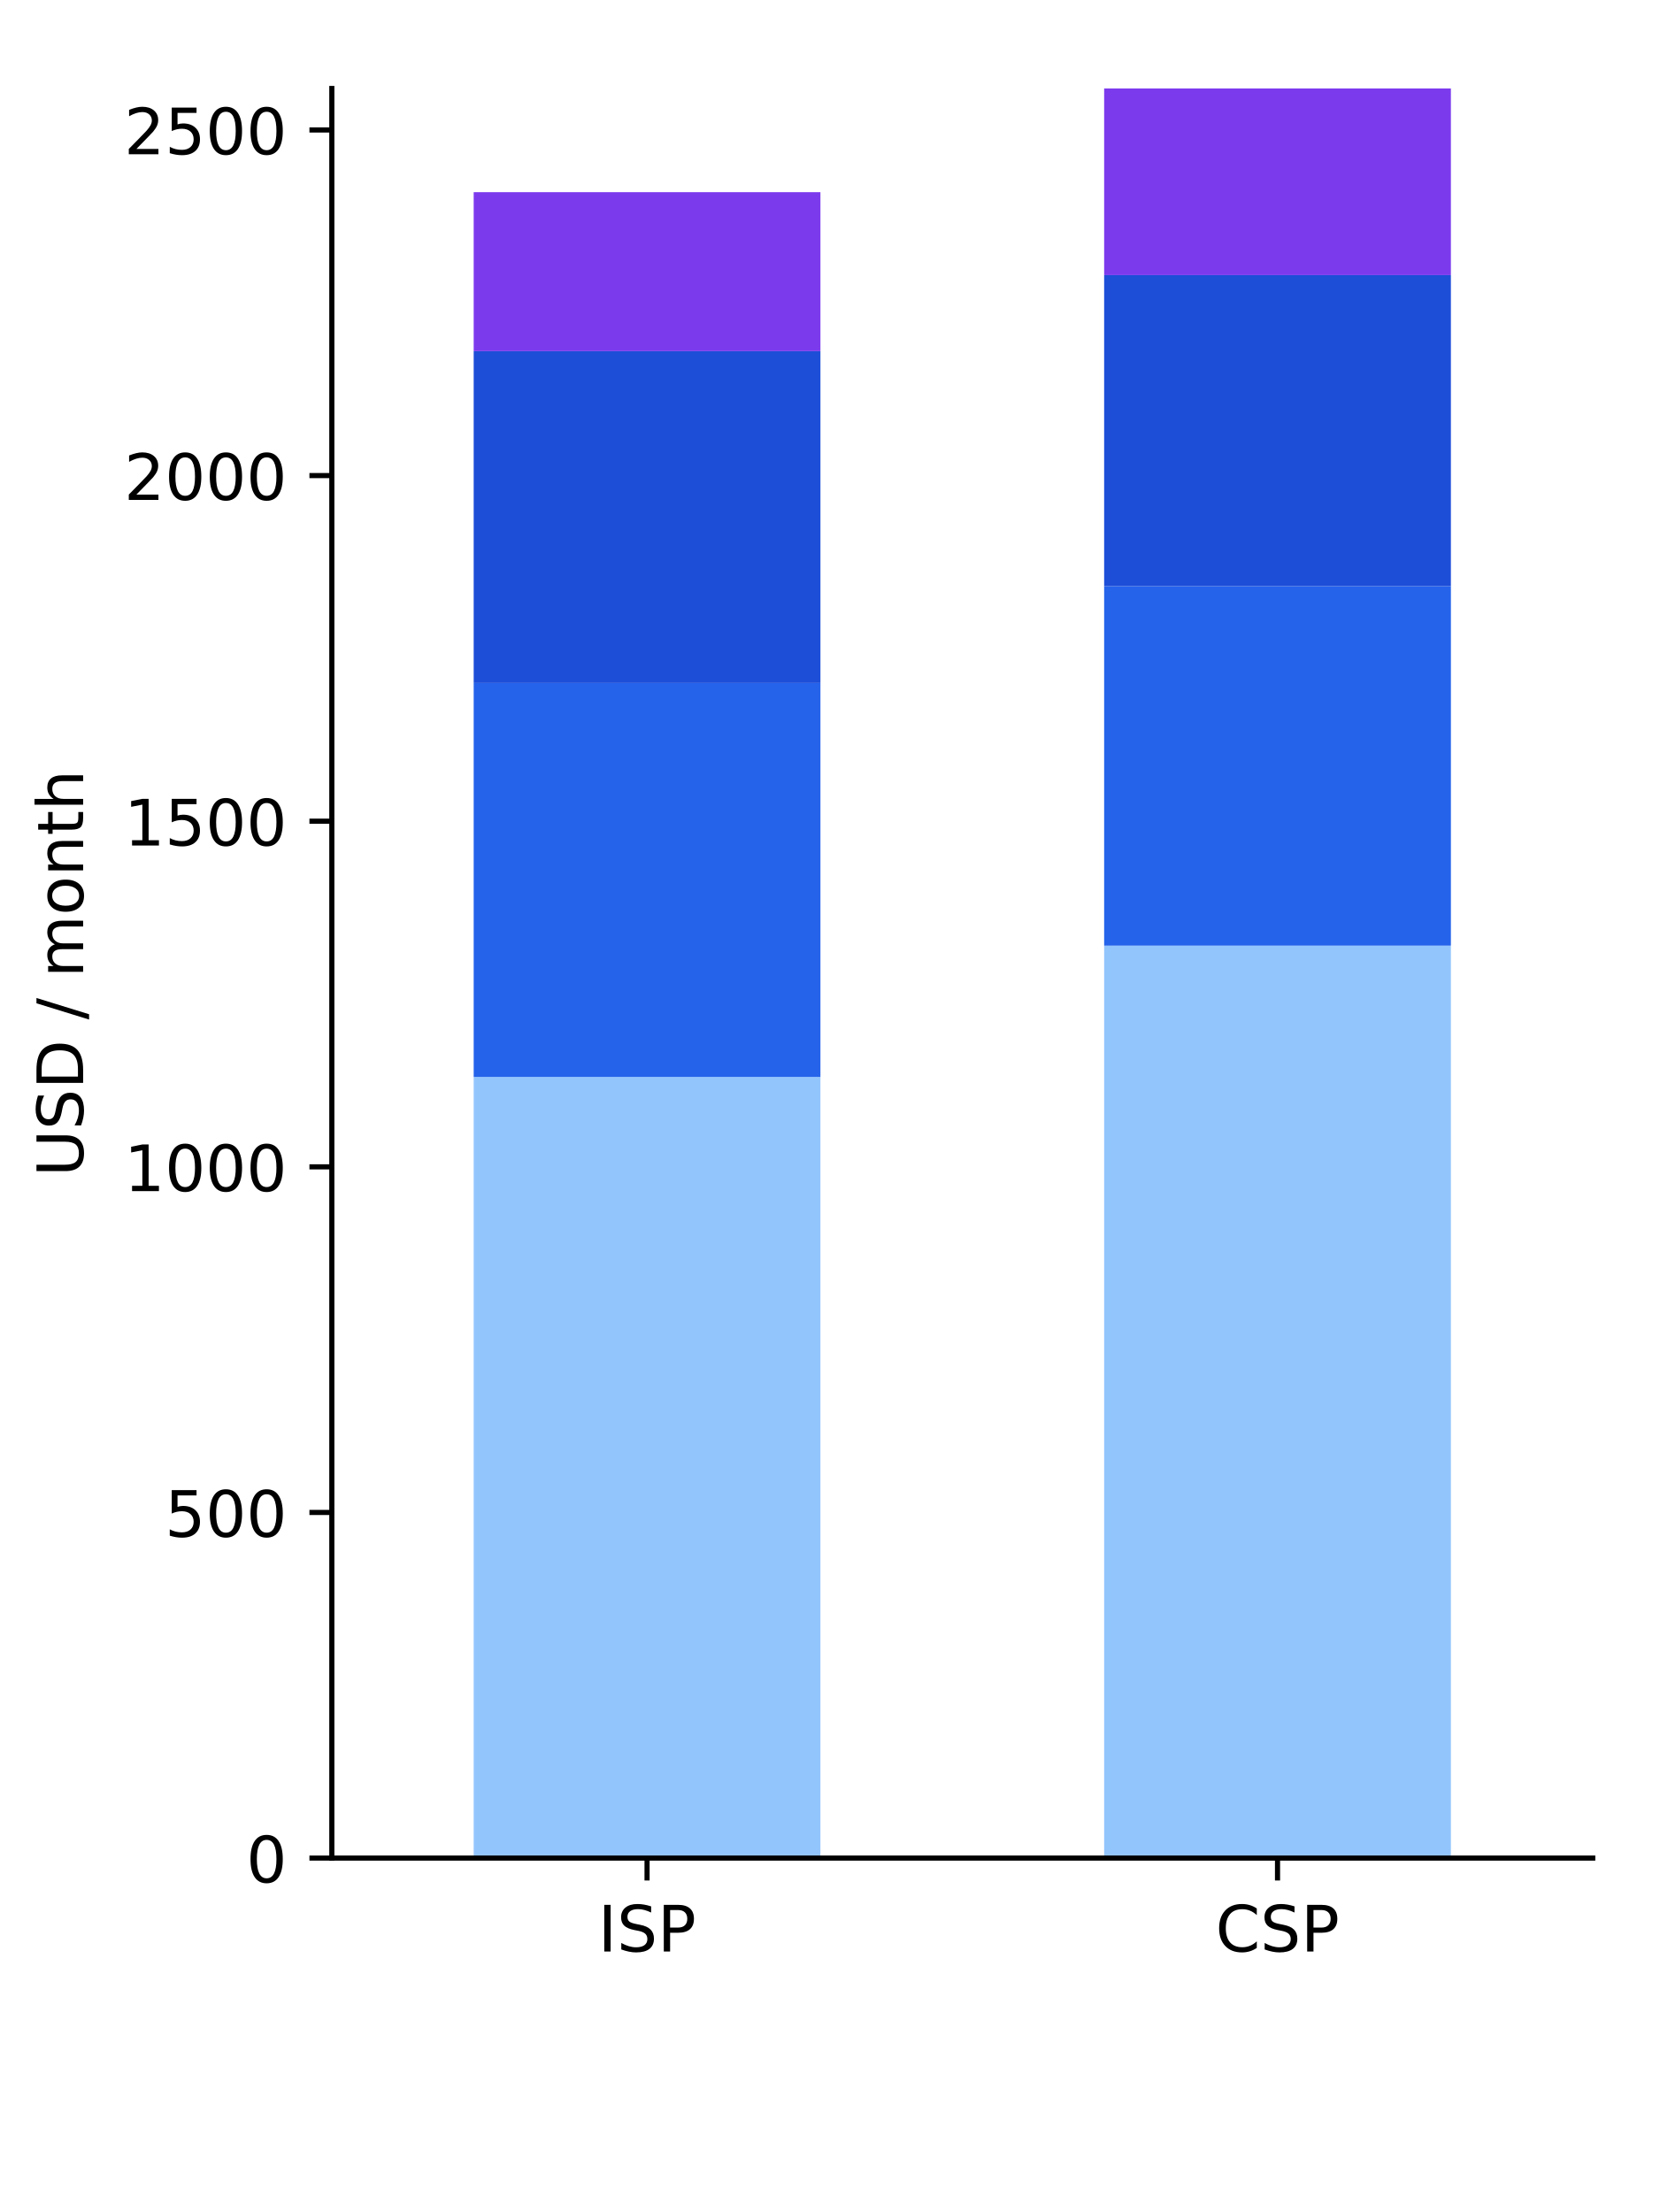
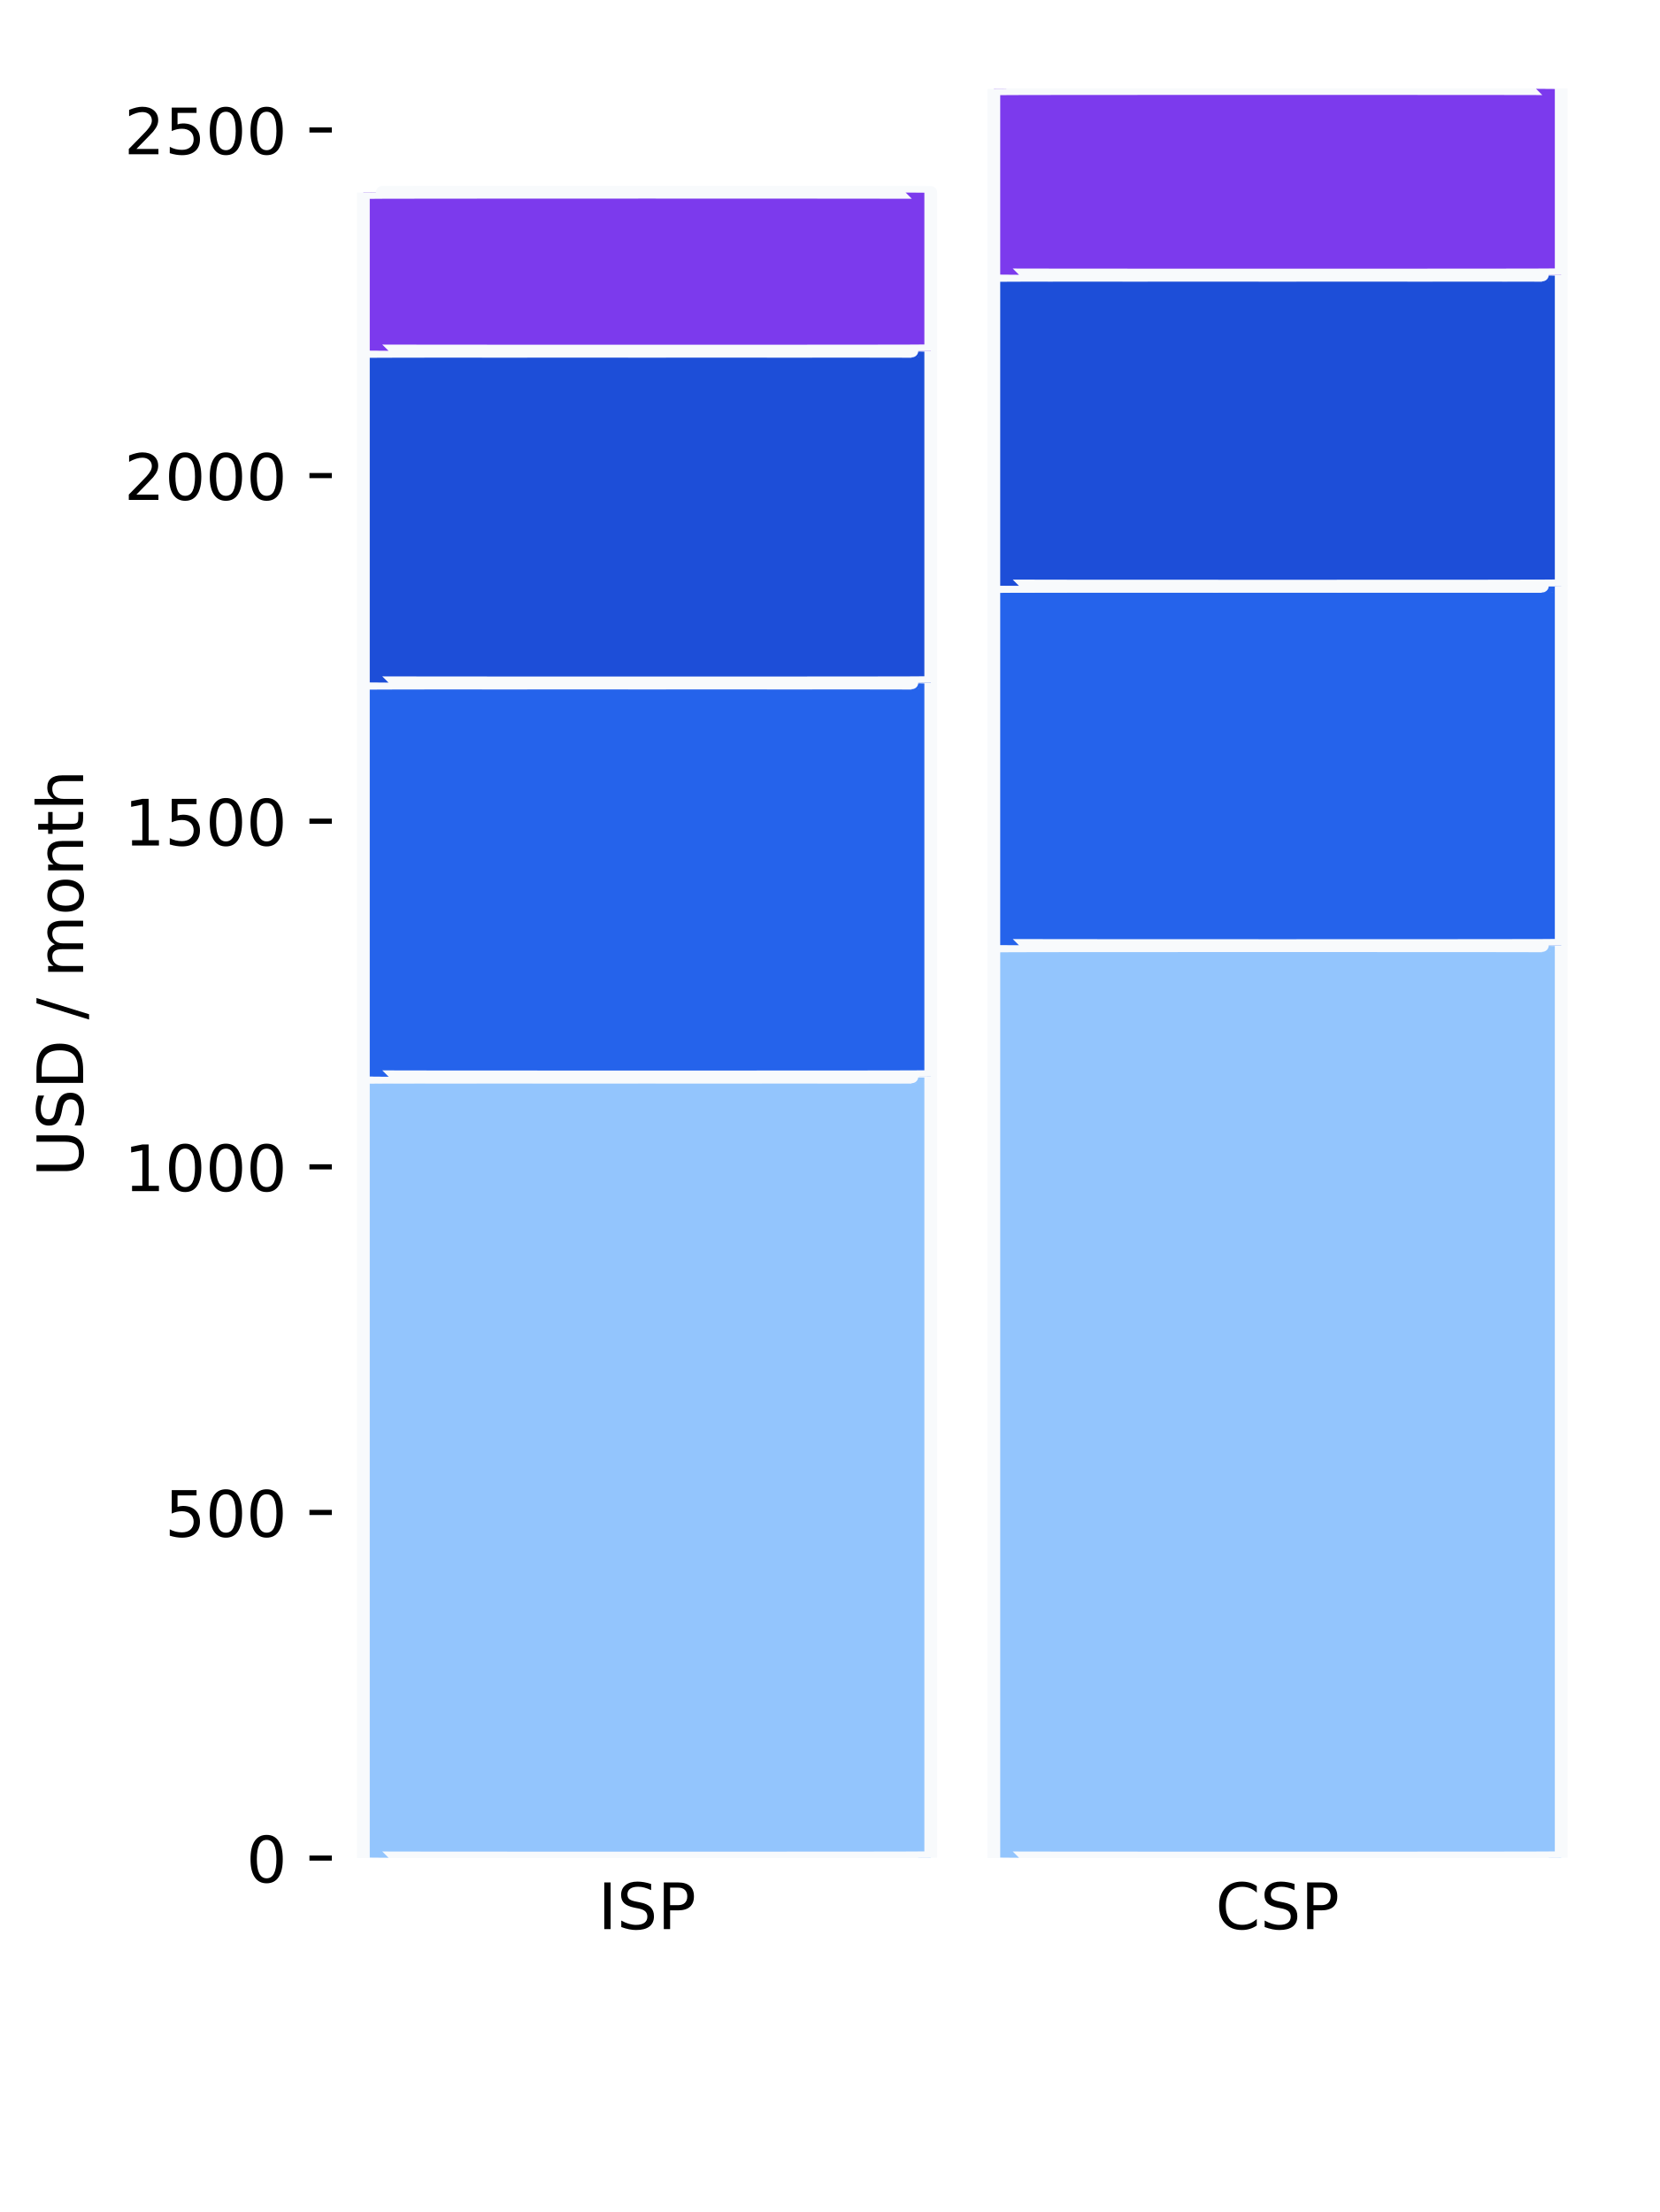
<svg xmlns="http://www.w3.org/2000/svg" xmlns:xlink="http://www.w3.org/1999/xlink" width="259.2pt" height="345.6pt" viewBox="0 0 259.2 345.6" version="1.1">
  <defs>
    <style type="text/css">*{stroke-linejoin: round; stroke-linecap: butt}</style>
  </defs>
  <g id="figure_1">
    <g id="patch_1">
      <path d="M 0 345.6  L 259.2 345.6  L 259.2 0  L 0 0  L 0 345.6  z " style="fill: none; opacity: 0" />
    </g>
    <g id="axes_1">
      <g id="patch_2">
        <path d="M 51.84 290.304  L 248.832 290.304  L 248.832 13.824  L 51.84 13.824  L 51.84 290.304  z " style="fill: none" />
      </g>
      <g id="patch_3">
-         <path d="M 74.002 290.304  L 128.174 290.304  L 128.174 168.264  L 74.002 168.264  z " clip-path="url(#p1c3a4c0d71)" style="fill: #93c5fd" />
+         <path d="M 104.043 290.304  L 98.133 290.304  Q 145.411 290.304 145.411 290.252  L 145.411 168.316  Q 145.411 168.264 98.133 168.264  L 104.043 168.264  Q 56.765 168.264 56.765 168.316  L 56.765 290.252  Q 56.765 290.304 104.043 290.304  z " clip-path="url(#pa374f41c08)" style="fill: #93c5fd; stroke: #f8fafc; stroke-width: 2; stroke-linejoin: miter" />
      </g>
      <g id="patch_4">
-         <path d="M 74.002 168.264  L 128.174 168.264  L 128.174 106.704  L 74.002 106.704  z " clip-path="url(#p1c3a4c0d71)" style="fill: #2563eb" />
+         <path d="M 104.043 168.264  L 98.133 168.264  Q 145.411 168.264 145.411 168.212  L 145.411 106.756  Q 145.411 106.704 98.133 106.704  L 104.043 106.704  Q 56.765 106.704 56.765 106.756  L 56.765 168.212  Q 56.765 168.264 104.043 168.264  z " clip-path="url(#pa374f41c08)" style="fill: #2563eb; stroke: #f8fafc; stroke-width: 2; stroke-linejoin: miter" />
      </g>
      <g id="patch_5">
-         <path d="M 74.002 106.704  L 128.174 106.704  L 128.174 54.864  L 74.002 54.864  z " clip-path="url(#p1c3a4c0d71)" style="fill: #1d4ed8" />
+         <path d="M 104.043 106.704  L 98.133 106.704  Q 145.411 106.704 145.411 106.652  L 145.411 54.916  Q 145.411 54.864 98.133 54.864  L 104.043 54.864  Q 56.765 54.864 56.765 54.916  L 56.765 106.652  Q 56.765 106.704 104.043 106.704  z " clip-path="url(#pa374f41c08)" style="fill: #1d4ed8; stroke: #f8fafc; stroke-width: 2; stroke-linejoin: miter" />
      </g>
      <g id="patch_6">
-         <path d="M 74.002 54.864  L 128.174 54.864  L 128.174 30.024  L 74.002 30.024  z " clip-path="url(#p1c3a4c0d71)" style="fill: #7c3aed" />
+         <path d="M 104.043 54.864  L 98.133 54.864  Q 145.411 54.864 145.411 54.812  L 145.411 30.076  Q 145.411 30.024 98.133 30.024  L 104.043 30.024  Q 56.765 30.024 56.765 30.076  L 56.765 54.812  Q 56.765 54.864 104.043 54.864  z " clip-path="url(#pa374f41c08)" style="fill: #7c3aed; stroke: #f8fafc; stroke-width: 2; stroke-linejoin: miter" />
      </g>
      <g id="patch_7">
-         <path d="M 172.498 290.304  L 226.67 290.304  L 226.67 147.744  L 172.498 147.744  z " clip-path="url(#p1c3a4c0d71)" style="fill: #93c5fd" />
+         <path d="M 202.539 290.304  L 196.629 290.304  Q 243.907 290.304 243.907 290.252  L 243.907 147.796  Q 243.907 147.744 196.629 147.744  L 202.539 147.744  Q 155.261 147.744 155.261 147.796  L 155.261 290.252  Q 155.261 290.304 202.539 290.304  z " clip-path="url(#pa374f41c08)" style="fill: #93c5fd; stroke: #f8fafc; stroke-width: 2; stroke-linejoin: miter" />
      </g>
      <g id="patch_8">
-         <path d="M 172.498 147.744  L 226.67 147.744  L 226.67 91.584  L 172.498 91.584  z " clip-path="url(#p1c3a4c0d71)" style="fill: #2563eb" />
+         <path d="M 202.539 147.744  L 196.629 147.744  Q 243.907 147.744 243.907 147.692  L 243.907 91.636  Q 243.907 91.584 196.629 91.584  L 202.539 91.584  Q 155.261 91.584 155.261 91.636  L 155.261 147.692  Q 155.261 147.744 202.539 147.744  z " clip-path="url(#pa374f41c08)" style="fill: #2563eb; stroke: #f8fafc; stroke-width: 2; stroke-linejoin: miter" />
      </g>
      <g id="patch_9">
-         <path d="M 172.498 91.584  L 226.67 91.584  L 226.67 42.984  L 172.498 42.984  z " clip-path="url(#p1c3a4c0d71)" style="fill: #1d4ed8" />
+         <path d="M 202.539 91.584  L 196.629 91.584  Q 243.907 91.584 243.907 91.532  L 243.907 43.036  Q 243.907 42.984 196.629 42.984  L 202.539 42.984  Q 155.261 42.984 155.261 43.036  L 155.261 91.532  Q 155.261 91.584 202.539 91.584  z " clip-path="url(#pa374f41c08)" style="fill: #1d4ed8; stroke: #f8fafc; stroke-width: 2; stroke-linejoin: miter" />
      </g>
      <g id="patch_10">
-         <path d="M 172.498 42.984  L 226.67 42.984  L 226.67 13.824  L 172.498 13.824  z " clip-path="url(#p1c3a4c0d71)" style="fill: #7c3aed" />
+         <path d="M 202.539 42.984  L 196.629 42.984  Q 243.907 42.984 243.907 42.932  L 243.907 13.876  Q 243.907 13.824 196.629 13.824  L 202.539 13.824  Q 155.261 13.824 155.261 13.876  L 155.261 42.932  Q 155.261 42.984 202.539 42.984  z " clip-path="url(#pa374f41c08)" style="fill: #7c3aed; stroke: #f8fafc; stroke-width: 2; stroke-linejoin: miter" />
      </g>
      <g id="matplotlib.axis_1">
        <g id="xtick_1">
-           <g id="line2d_1">
-             <defs>
-               <path id="m04b8ca24b7" d="M 0 0  L 0 3.5  " style="stroke: #000000; stroke-width: 0.8" />
-             </defs>
-             <g>
-               <use xlink:href="#m04b8ca24b7" x="101.088" y="290.304" style="stroke: #000000; stroke-width: 0.8" />
-             </g>
-           </g>
+           <g id="line2d_1" />
          <g id="text_1">
-             <g transform="translate(93.42394 304.9017) scale(0.1 -0.1)">
+             <g transform="translate(93.42394 301.4017) scale(0.1 -0.1)">
              <defs>
                <path id="DejaVuSans-2c" d="M 628 4666  L 1259 4666  L 1259 0  L 628 0  L 628 4666  z " transform="scale(0.015625)" />
                <path id="DejaVuSans-36" d="M 3425 4513  L 3425 3897  Q 3066 4069 2747 4153  Q 2428 4238 2131 4238  Q 1616 4238 1336 4038  Q 1056 3838 1056 3469  Q 1056 3159 1242 3001  Q 1428 2844 1947 2747  L 2328 2669  Q 3034 2534 3370 2195  Q 3706 1856 3706 1288  Q 3706 609 3251 259  Q 2797 -91 1919 -91  Q 1588 -91 1214 -16  Q 841 59 441 206  L 441 856  Q 825 641 1194 531  Q 1563 422 1919 422  Q 2459 422 2753 634  Q 3047 847 3047 1241  Q 3047 1584 2836 1778  Q 2625 1972 2144 2069  L 1759 2144  Q 1053 2284 737 2584  Q 422 2884 422 3419  Q 422 4038 858 4394  Q 1294 4750 2059 4750  Q 2388 4750 2728 4690  Q 3069 4631 3425 4513  z " transform="scale(0.015625)" />
                <path id="DejaVuSans-33" d="M 1259 4147  L 1259 2394  L 2053 2394  Q 2494 2394 2734 2622  Q 2975 2850 2975 3272  Q 2975 3691 2734 3919  Q 2494 4147 2053 4147  L 1259 4147  z M 628 4666  L 2053 4666  Q 2838 4666 3239 4311  Q 3641 3956 3641 3272  Q 3641 2581 3239 2228  Q 2838 1875 2053 1875  L 1259 1875  L 1259 0  L 628 0  L 628 4666  z " transform="scale(0.015625)" />
              </defs>
              <use xlink:href="#DejaVuSans-2c" />
              <use xlink:href="#DejaVuSans-36" transform="translate(29.5 0)" />
              <use xlink:href="#DejaVuSans-33" transform="translate(92.98438 0)" />
            </g>
          </g>
        </g>
        <g id="xtick_2">
-           <g id="line2d_2">
-             <g>
-               <use xlink:href="#m04b8ca24b7" x="199.584" y="290.304" style="stroke: #000000; stroke-width: 0.8" />
-             </g>
-           </g>
+           <g id="line2d_2" />
          <g id="text_2">
-             <g transform="translate(189.9035 304.9017) scale(0.1 -0.1)">
+             <g transform="translate(189.9035 301.4017) scale(0.1 -0.1)">
              <defs>
                <path id="DejaVuSans-26" d="M 4122 4306  L 4122 3641  Q 3803 3938 3442 4084  Q 3081 4231 2675 4231  Q 1875 4231 1450 3742  Q 1025 3253 1025 2328  Q 1025 1406 1450 917  Q 1875 428 2675 428  Q 3081 428 3442 575  Q 3803 722 4122 1019  L 4122 359  Q 3791 134 3420 21  Q 3050 -91 2638 -91  Q 1578 -91 968 557  Q 359 1206 359 2328  Q 359 3453 968 4101  Q 1578 4750 2638 4750  Q 3056 4750 3426 4639  Q 3797 4528 4122 4306  z " transform="scale(0.015625)" />
              </defs>
              <use xlink:href="#DejaVuSans-26" />
              <use xlink:href="#DejaVuSans-36" transform="translate(69.82812 0)" />
              <use xlink:href="#DejaVuSans-33" transform="translate(133.3125 0)" />
            </g>
          </g>
        </g>
      </g>
      <g id="matplotlib.axis_2">
        <g id="ytick_1">
          <g id="line2d_3">
            <defs>
-               <path id="m31400ba644" d="M 0 0  L -3.5 0  " style="stroke: #000000; stroke-width: 0.8" />
+               <path id="m98aaeac830" d="M 0 0  L -3.5 0  " style="stroke: #000000; stroke-width: 0.8" />
            </defs>
            <g>
-               <use xlink:href="#m31400ba644" x="51.84" y="290.304" style="stroke: #000000; stroke-width: 0.8" />
+               <use xlink:href="#m98aaeac830" x="51.84" y="290.304" style="stroke: #000000; stroke-width: 0.8" />
            </g>
          </g>
          <g id="text_3">
            <g transform="translate(38.4775 294.1028) scale(0.1 -0.1)">
              <defs>
                <path id="DejaVuSans-13" d="M 2034 4250  Q 1547 4250 1301 3770  Q 1056 3291 1056 2328  Q 1056 1369 1301 889  Q 1547 409 2034 409  Q 2525 409 2770 889  Q 3016 1369 3016 2328  Q 3016 3291 2770 3770  Q 2525 4250 2034 4250  z M 2034 4750  Q 2819 4750 3233 4129  Q 3647 3509 3647 2328  Q 3647 1150 3233 529  Q 2819 -91 2034 -91  Q 1250 -91 836 529  Q 422 1150 422 2328  Q 422 3509 836 4129  Q 1250 4750 2034 4750  z " transform="scale(0.015625)" />
              </defs>
              <use xlink:href="#DejaVuSans-13" />
            </g>
          </g>
        </g>
        <g id="ytick_2">
          <g id="line2d_4">
            <g>
-               <use xlink:href="#m31400ba644" x="51.84" y="236.304" style="stroke: #000000; stroke-width: 0.8" />
+               <use xlink:href="#m98aaeac830" x="51.84" y="236.304" style="stroke: #000000; stroke-width: 0.8" />
            </g>
          </g>
          <g id="text_4">
            <g transform="translate(25.7525 240.1028) scale(0.1 -0.1)">
              <defs>
                <path id="DejaVuSans-18" d="M 691 4666  L 3169 4666  L 3169 4134  L 1269 4134  L 1269 2991  Q 1406 3038 1543 3061  Q 1681 3084 1819 3084  Q 2600 3084 3056 2656  Q 3513 2228 3513 1497  Q 3513 744 3044 326  Q 2575 -91 1722 -91  Q 1428 -91 1123 -41  Q 819 9 494 109  L 494 744  Q 775 591 1075 516  Q 1375 441 1709 441  Q 2250 441 2565 725  Q 2881 1009 2881 1497  Q 2881 1984 2565 2268  Q 2250 2553 1709 2553  Q 1456 2553 1204 2497  Q 953 2441 691 2322  L 691 4666  z " transform="scale(0.015625)" />
              </defs>
              <use xlink:href="#DejaVuSans-18" />
              <use xlink:href="#DejaVuSans-13" transform="translate(63.625 0)" />
              <use xlink:href="#DejaVuSans-13" transform="translate(127.25 0)" />
            </g>
          </g>
        </g>
        <g id="ytick_3">
          <g id="line2d_5">
            <g>
-               <use xlink:href="#m31400ba644" x="51.84" y="182.304" style="stroke: #000000; stroke-width: 0.8" />
+               <use xlink:href="#m98aaeac830" x="51.84" y="182.304" style="stroke: #000000; stroke-width: 0.8" />
            </g>
          </g>
          <g id="text_5">
            <g transform="translate(19.39 186.1028) scale(0.1 -0.1)">
              <defs>
                <path id="DejaVuSans-14" d="M 794 531  L 1825 531  L 1825 4091  L 703 3866  L 703 4441  L 1819 4666  L 2450 4666  L 2450 531  L 3481 531  L 3481 0  L 794 0  L 794 531  z " transform="scale(0.015625)" />
              </defs>
              <use xlink:href="#DejaVuSans-14" />
              <use xlink:href="#DejaVuSans-13" transform="translate(63.625 0)" />
              <use xlink:href="#DejaVuSans-13" transform="translate(127.25 0)" />
              <use xlink:href="#DejaVuSans-13" transform="translate(190.875 0)" />
            </g>
          </g>
        </g>
        <g id="ytick_4">
          <g id="line2d_6">
            <g>
-               <use xlink:href="#m31400ba644" x="51.84" y="128.304" style="stroke: #000000; stroke-width: 0.8" />
+               <use xlink:href="#m98aaeac830" x="51.84" y="128.304" style="stroke: #000000; stroke-width: 0.8" />
            </g>
          </g>
          <g id="text_6">
            <g transform="translate(19.39 132.1028) scale(0.1 -0.1)">
              <use xlink:href="#DejaVuSans-14" />
              <use xlink:href="#DejaVuSans-18" transform="translate(63.625 0)" />
              <use xlink:href="#DejaVuSans-13" transform="translate(127.25 0)" />
              <use xlink:href="#DejaVuSans-13" transform="translate(190.875 0)" />
            </g>
          </g>
        </g>
        <g id="ytick_5">
          <g id="line2d_7">
            <g>
-               <use xlink:href="#m31400ba644" x="51.84" y="74.304" style="stroke: #000000; stroke-width: 0.8" />
+               <use xlink:href="#m98aaeac830" x="51.84" y="74.304" style="stroke: #000000; stroke-width: 0.8" />
            </g>
          </g>
          <g id="text_7">
            <g transform="translate(19.39 78.10283) scale(0.1 -0.1)">
              <defs>
                <path id="DejaVuSans-15" d="M 1228 531  L 3431 531  L 3431 0  L 469 0  L 469 531  Q 828 903 1448 1529  Q 2069 2156 2228 2338  Q 2531 2678 2651 2914  Q 2772 3150 2772 3378  Q 2772 3750 2511 3984  Q 2250 4219 1831 4219  Q 1534 4219 1204 4116  Q 875 4013 500 3803  L 500 4441  Q 881 4594 1212 4672  Q 1544 4750 1819 4750  Q 2544 4750 2975 4387  Q 3406 4025 3406 3419  Q 3406 3131 3298 2873  Q 3191 2616 2906 2266  Q 2828 2175 2409 1742  Q 1991 1309 1228 531  z " transform="scale(0.015625)" />
              </defs>
              <use xlink:href="#DejaVuSans-15" />
              <use xlink:href="#DejaVuSans-13" transform="translate(63.625 0)" />
              <use xlink:href="#DejaVuSans-13" transform="translate(127.25 0)" />
              <use xlink:href="#DejaVuSans-13" transform="translate(190.875 0)" />
            </g>
          </g>
        </g>
        <g id="ytick_6">
          <g id="line2d_8">
            <g>
-               <use xlink:href="#m31400ba644" x="51.84" y="20.304" style="stroke: #000000; stroke-width: 0.8" />
+               <use xlink:href="#m98aaeac830" x="51.84" y="20.304" style="stroke: #000000; stroke-width: 0.8" />
            </g>
          </g>
          <g id="text_8">
            <g transform="translate(19.39 24.10283) scale(0.1 -0.1)">
              <use xlink:href="#DejaVuSans-15" />
              <use xlink:href="#DejaVuSans-18" transform="translate(63.625 0)" />
              <use xlink:href="#DejaVuSans-13" transform="translate(127.25 0)" />
              <use xlink:href="#DejaVuSans-13" transform="translate(190.875 0)" />
            </g>
          </g>
        </g>
        <g id="text_9">
          <g transform="translate(12.98766 183.8374) rotate(-90) scale(0.1 -0.1)">
            <defs>
              <path id="DejaVuSans-38" d="M 556 4666  L 1191 4666  L 1191 1831  Q 1191 1081 1462 751  Q 1734 422 2344 422  Q 2950 422 3222 751  Q 3494 1081 3494 1831  L 3494 4666  L 4128 4666  L 4128 1753  Q 4128 841 3676 375  Q 3225 -91 2344 -91  Q 1459 -91 1007 375  Q 556 841 556 1753  L 556 4666  z " transform="scale(0.015625)" />
              <path id="DejaVuSans-27" d="M 1259 4147  L 1259 519  L 2022 519  Q 2988 519 3436 956  Q 3884 1394 3884 2338  Q 3884 3275 3436 3711  Q 2988 4147 2022 4147  L 1259 4147  z M 628 4666  L 1925 4666  Q 3281 4666 3915 4102  Q 4550 3538 4550 2338  Q 4550 1131 3912 565  Q 3275 0 1925 0  L 628 0  L 628 4666  z " transform="scale(0.015625)" />
              <path id="DejaVuSans-3" transform="scale(0.015625)" />
              <path id="DejaVuSans-12" d="M 1625 4666  L 2156 4666  L 531 -594  L 0 -594  L 1625 4666  z " transform="scale(0.015625)" />
              <path id="DejaVuSans-50" d="M 3328 2828  Q 3544 3216 3844 3400  Q 4144 3584 4550 3584  Q 5097 3584 5394 3201  Q 5691 2819 5691 2113  L 5691 0  L 5113 0  L 5113 2094  Q 5113 2597 4934 2840  Q 4756 3084 4391 3084  Q 3944 3084 3684 2787  Q 3425 2491 3425 1978  L 3425 0  L 2847 0  L 2847 2094  Q 2847 2600 2669 2842  Q 2491 3084 2119 3084  Q 1678 3084 1418 2786  Q 1159 2488 1159 1978  L 1159 0  L 581 0  L 581 3500  L 1159 3500  L 1159 2956  Q 1356 3278 1631 3431  Q 1906 3584 2284 3584  Q 2666 3584 2933 3390  Q 3200 3197 3328 2828  z " transform="scale(0.015625)" />
              <path id="DejaVuSans-52" d="M 1959 3097  Q 1497 3097 1228 2736  Q 959 2375 959 1747  Q 959 1119 1226 758  Q 1494 397 1959 397  Q 2419 397 2687 759  Q 2956 1122 2956 1747  Q 2956 2369 2687 2733  Q 2419 3097 1959 3097  z M 1959 3584  Q 2709 3584 3137 3096  Q 3566 2609 3566 1747  Q 3566 888 3137 398  Q 2709 -91 1959 -91  Q 1206 -91 779 398  Q 353 888 353 1747  Q 353 2609 779 3096  Q 1206 3584 1959 3584  z " transform="scale(0.015625)" />
              <path id="DejaVuSans-51" d="M 3513 2113  L 3513 0  L 2938 0  L 2938 2094  Q 2938 2591 2744 2837  Q 2550 3084 2163 3084  Q 1697 3084 1428 2787  Q 1159 2491 1159 1978  L 1159 0  L 581 0  L 581 3500  L 1159 3500  L 1159 2956  Q 1366 3272 1645 3428  Q 1925 3584 2291 3584  Q 2894 3584 3203 3211  Q 3513 2838 3513 2113  z " transform="scale(0.015625)" />
              <path id="DejaVuSans-57" d="M 1172 4494  L 1172 3500  L 2356 3500  L 2356 3053  L 1172 3053  L 1172 1153  Q 1172 725 1289 603  Q 1406 481 1766 481  L 2356 481  L 2356 0  L 1766 0  Q 1100 0 847 248  Q 594 497 594 1153  L 594 3053  L 172 3053  L 172 3500  L 594 3500  L 594 4494  L 1172 4494  z " transform="scale(0.015625)" />
              <path id="DejaVuSans-4b" d="M 3513 2113  L 3513 0  L 2938 0  L 2938 2094  Q 2938 2591 2744 2837  Q 2550 3084 2163 3084  Q 1697 3084 1428 2787  Q 1159 2491 1159 1978  L 1159 0  L 581 0  L 581 4863  L 1159 4863  L 1159 2956  Q 1366 3272 1645 3428  Q 1925 3584 2291 3584  Q 2894 3584 3203 3211  Q 3513 2838 3513 2113  z " transform="scale(0.015625)" />
            </defs>
            <use xlink:href="#DejaVuSans-38" />
            <use xlink:href="#DejaVuSans-36" transform="translate(73.1875 0)" />
            <use xlink:href="#DejaVuSans-27" transform="translate(136.6719 0)" />
            <use xlink:href="#DejaVuSans-3" transform="translate(213.6719 0)" />
            <use xlink:href="#DejaVuSans-12" transform="translate(245.4531 0)" />
            <use xlink:href="#DejaVuSans-3" transform="translate(279.1406 0)" />
            <use xlink:href="#DejaVuSans-50" transform="translate(310.9219 0)" />
            <use xlink:href="#DejaVuSans-52" transform="translate(408.3281 0)" />
            <use xlink:href="#DejaVuSans-51" transform="translate(469.5156 0)" />
            <use xlink:href="#DejaVuSans-57" transform="translate(532.8906 0)" />
            <use xlink:href="#DejaVuSans-4b" transform="translate(572.0938 0)" />
          </g>
        </g>
      </g>
-       <g id="patch_11">
-         <path d="M 51.84 290.304  L 51.84 13.824  " style="fill: none; stroke: #000000; stroke-width: 0.8; stroke-linejoin: miter; stroke-linecap: square" />
-       </g>
-       <g id="patch_12">
-         <path d="M 51.84 290.304  L 248.832 290.304  " style="fill: none; stroke: #000000; stroke-width: 0.8; stroke-linejoin: miter; stroke-linecap: square" />
-       </g>
    </g>
  </g>
  <defs>
-     <clipPath id="p1c3a4c0d71">
+     <clipPath id="pa374f41c08">
      <rect x="51.84" y="13.824" width="196.992" height="276.48" />
    </clipPath>
  </defs>
</svg>
